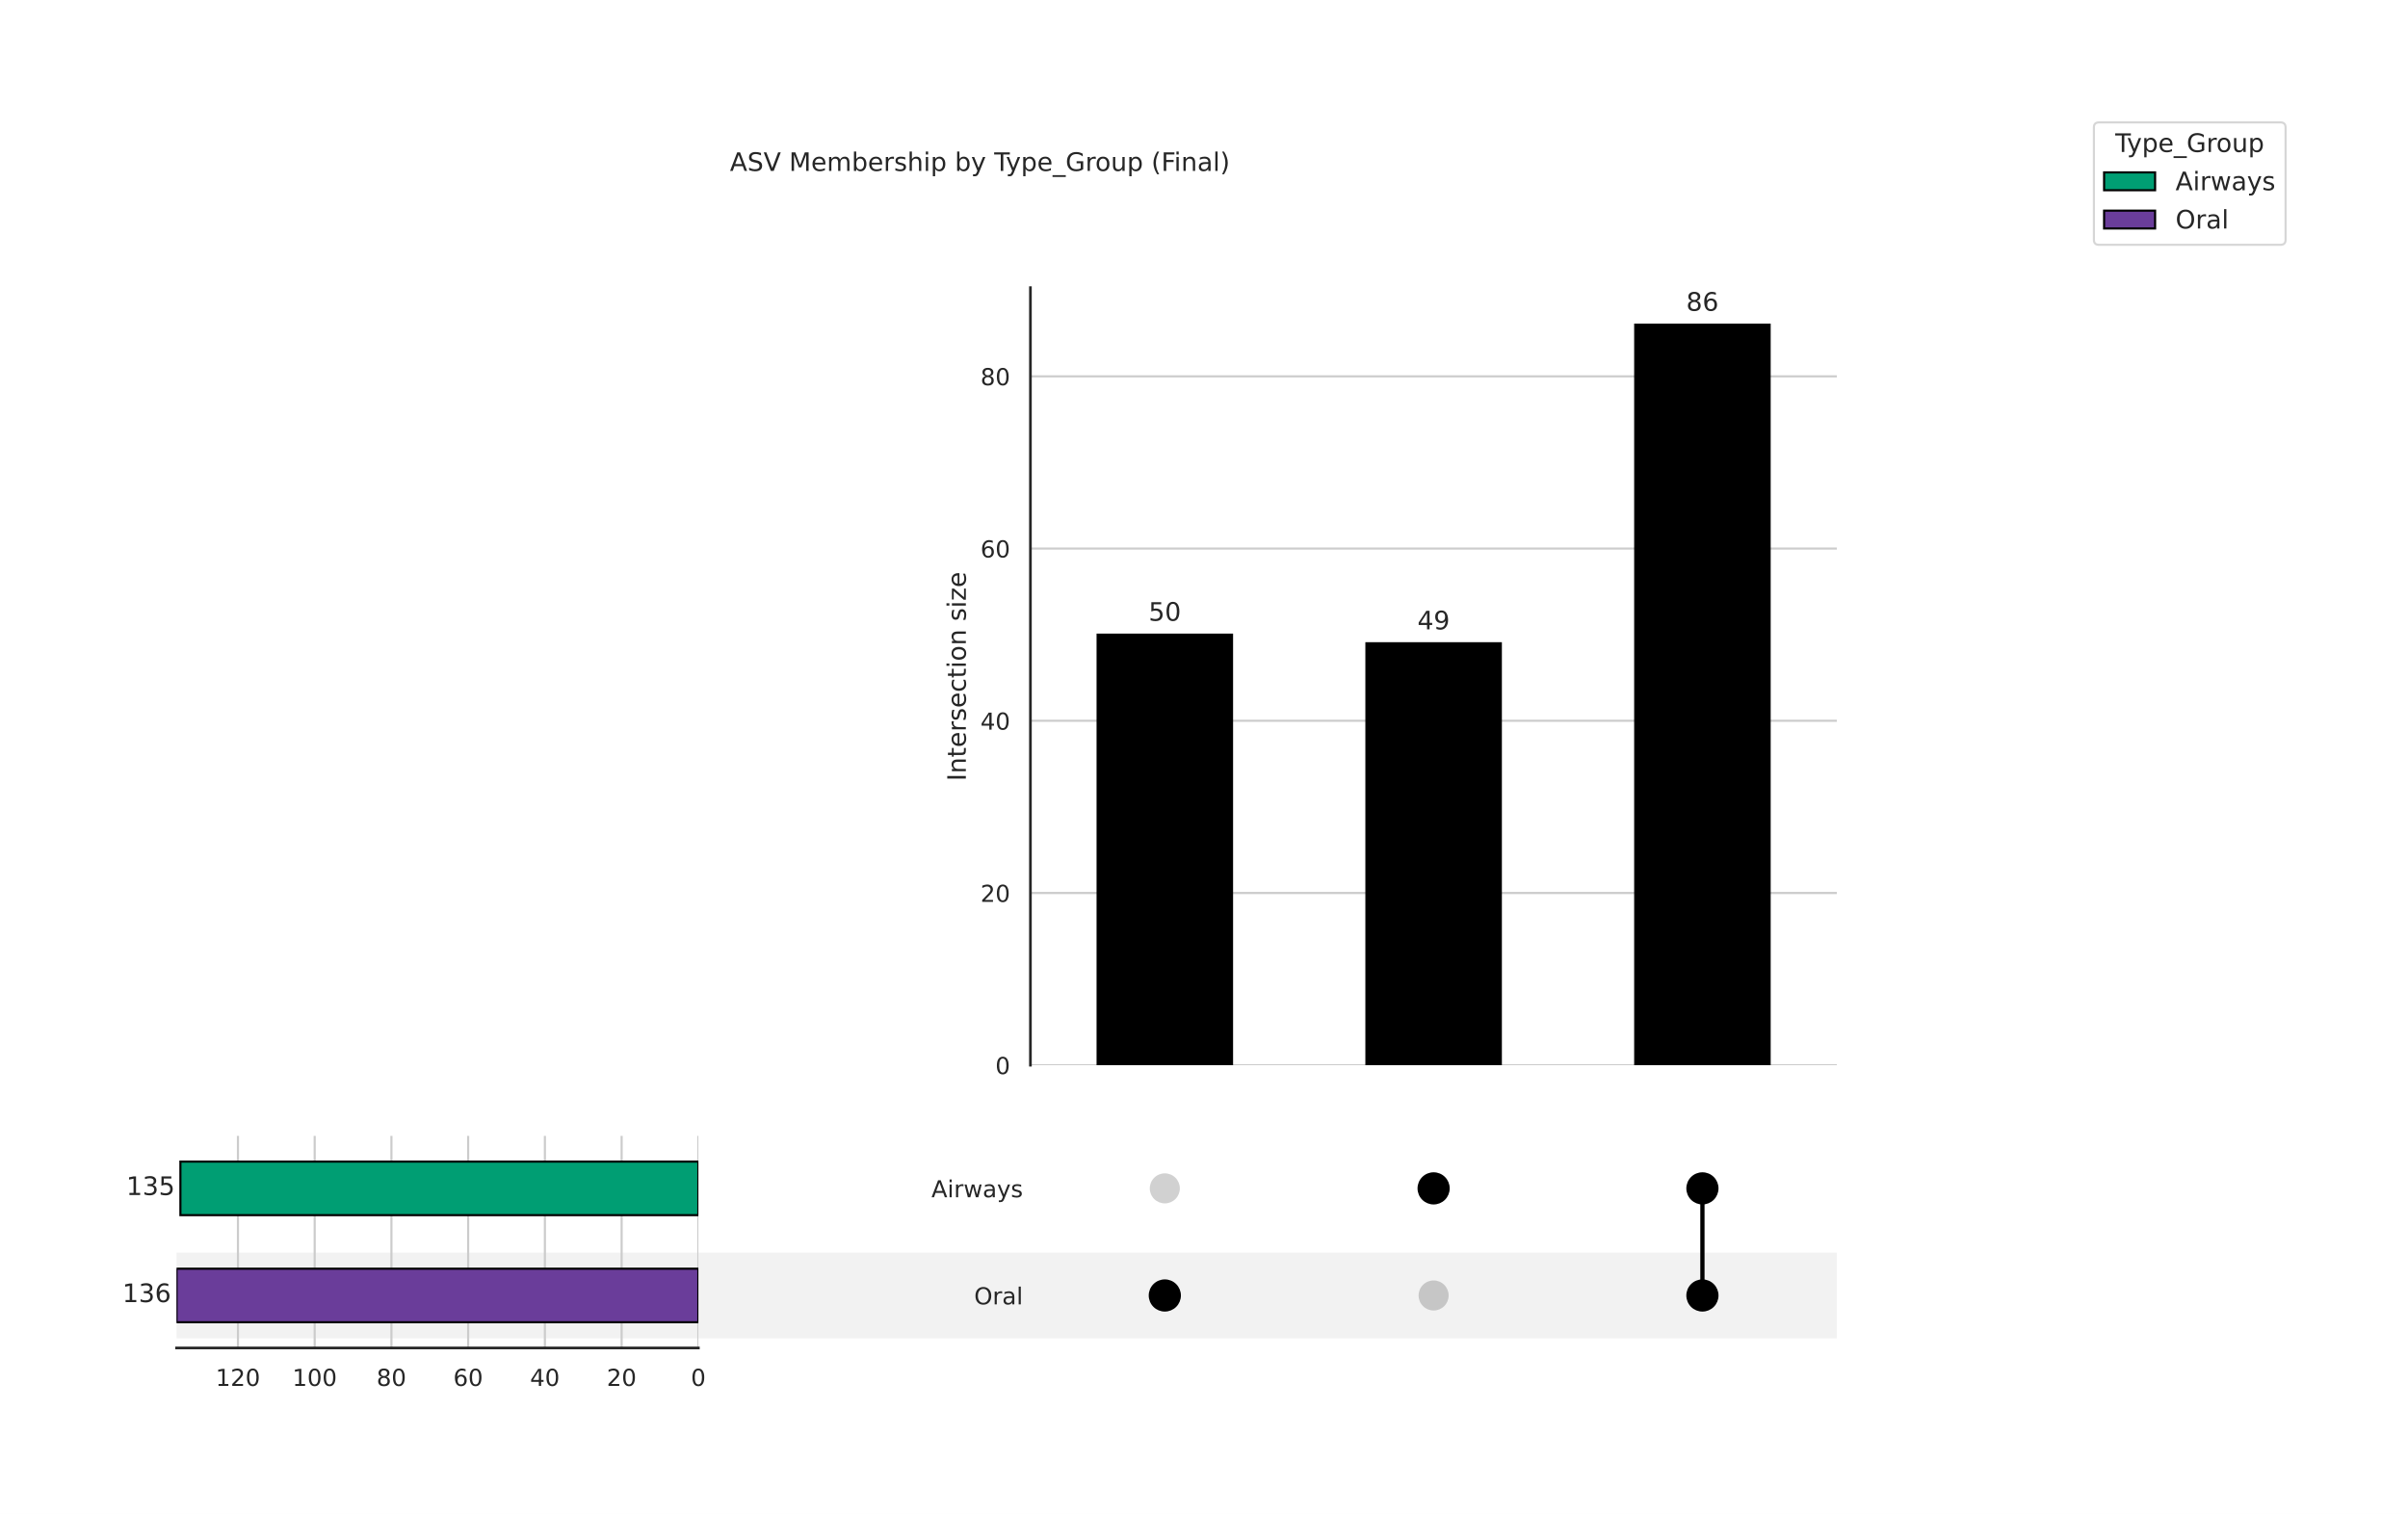
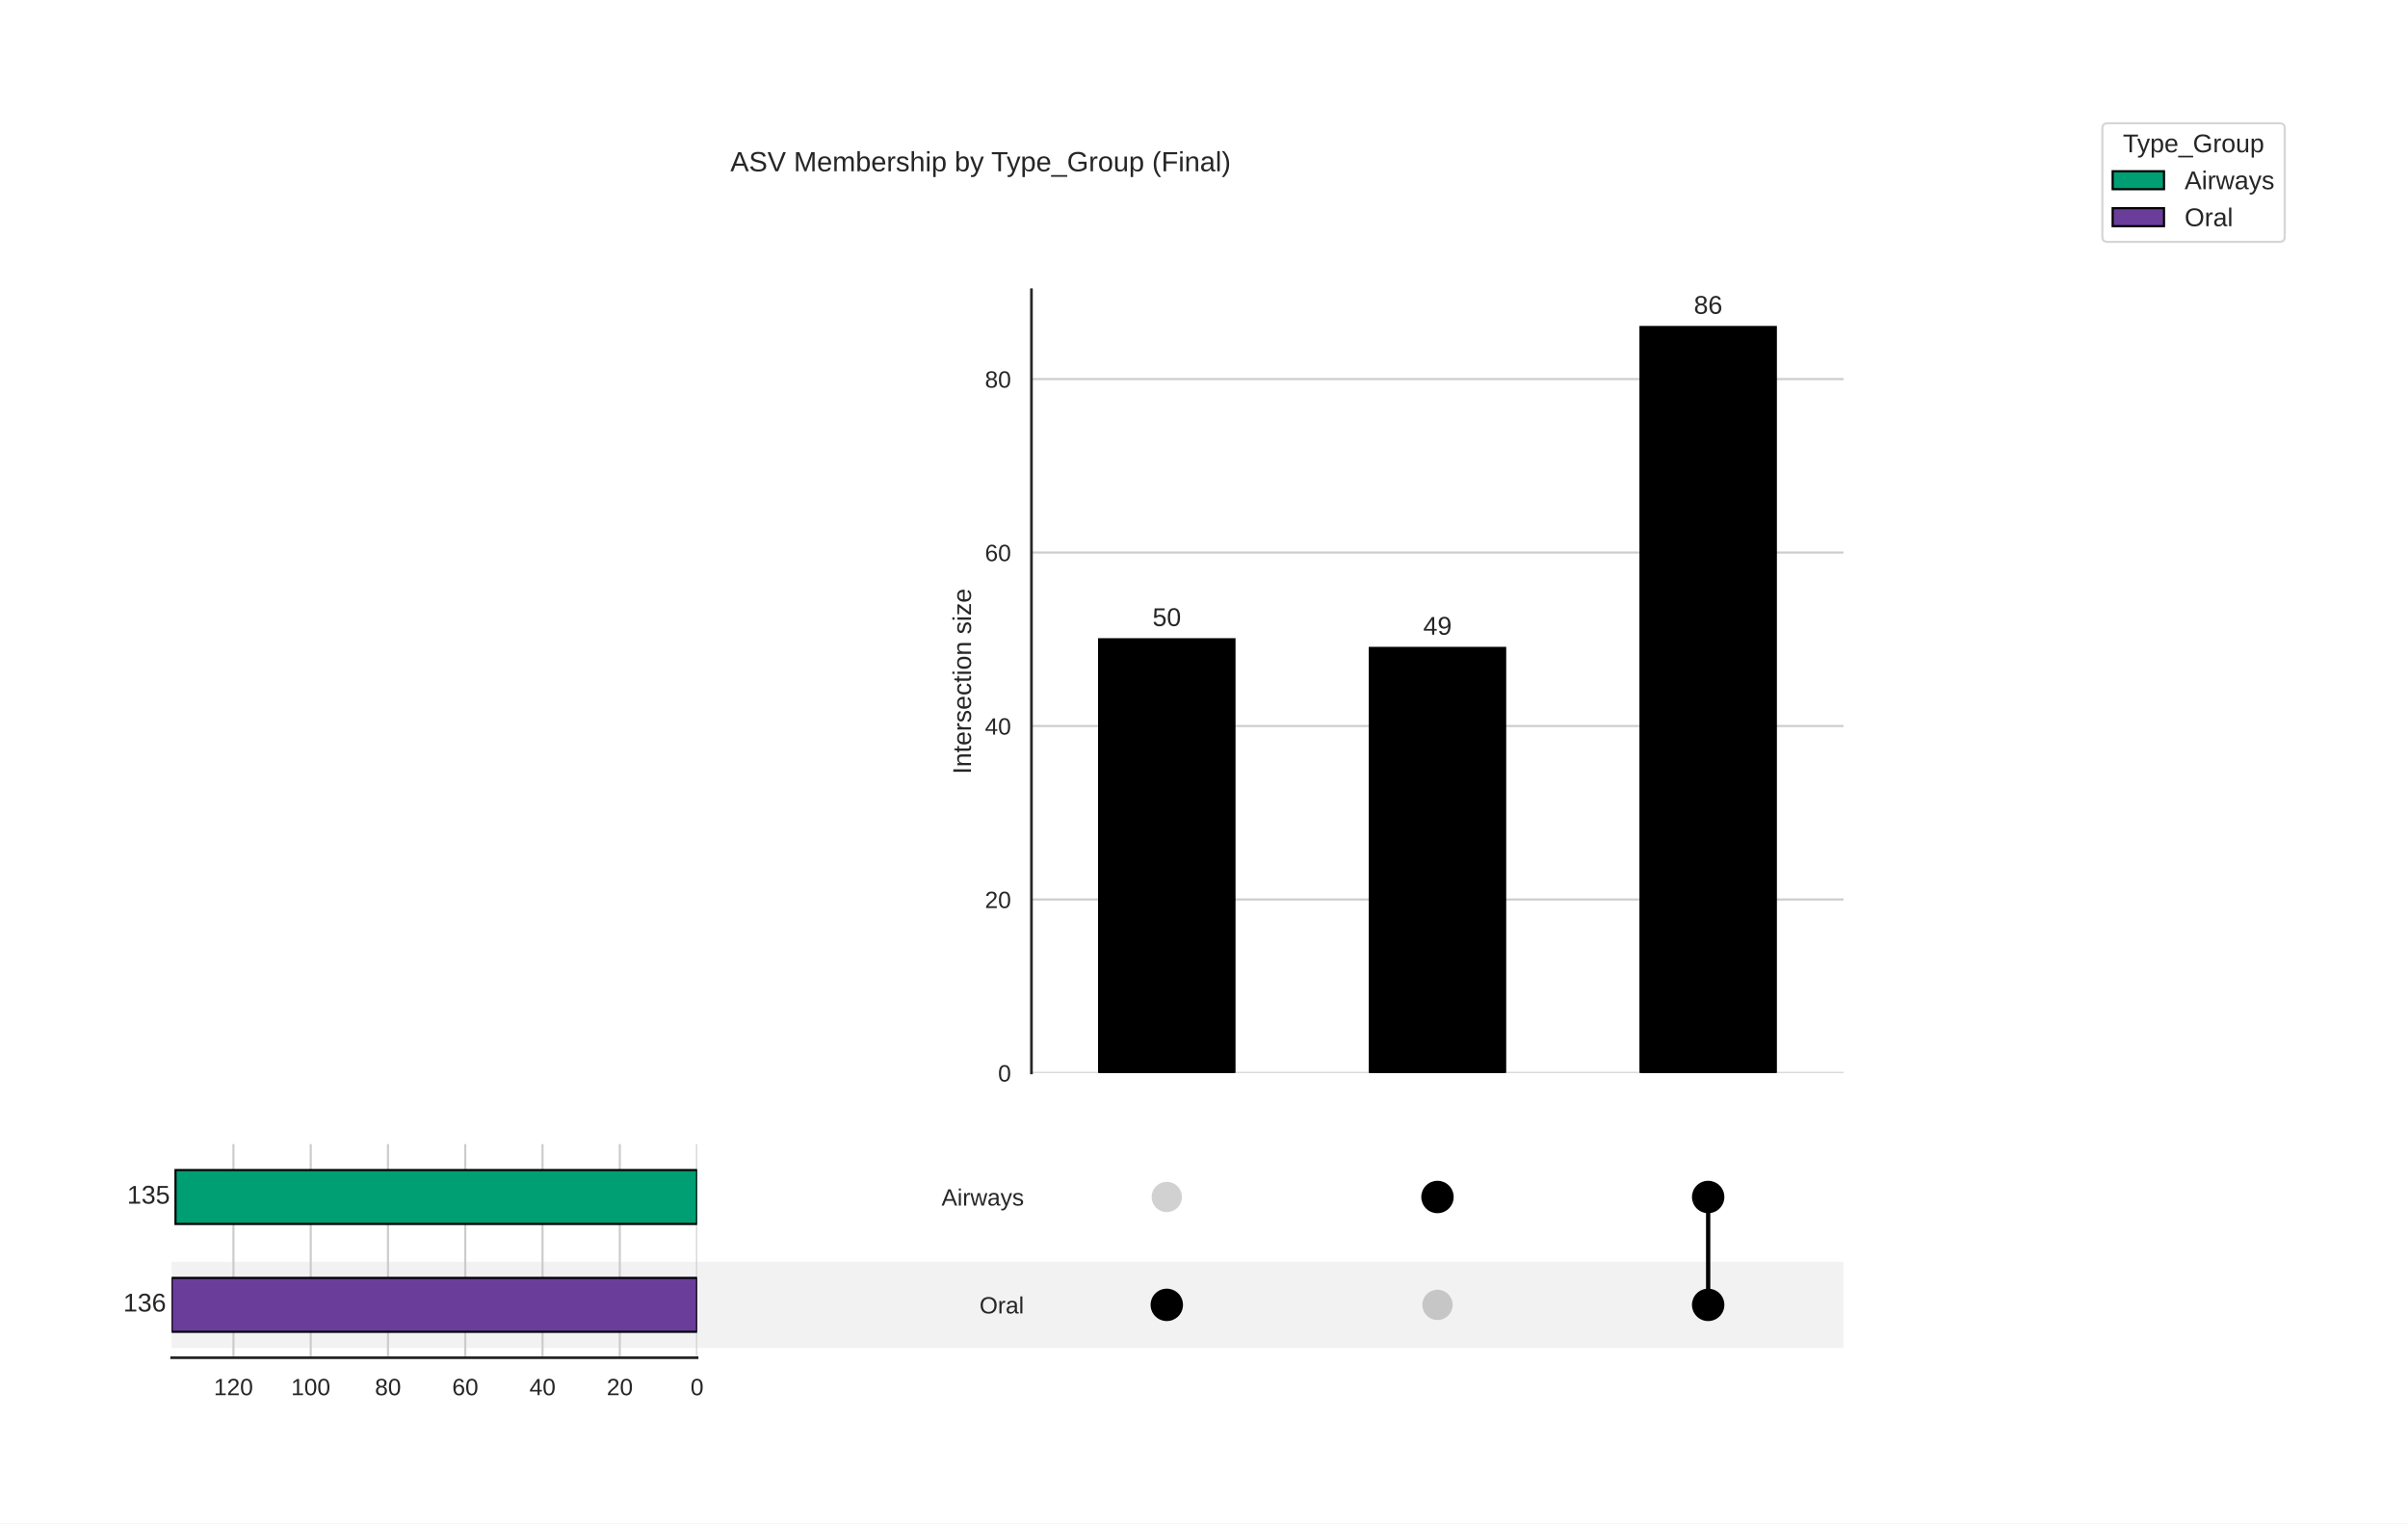
- <svg xmlns="http://www.w3.org/2000/svg" xmlns:xlink="http://www.w3.org/1999/xlink" width="1133.04pt" height="712.42pt" viewBox="0 0 1133.04 712.42" version="1.1">
+ <svg xmlns="http://www.w3.org/2000/svg" xmlns:xlink="http://www.w3.org/1999/xlink" width="1125.163pt" height="711.743pt" viewBox="0 0 1125.163 711.743" version="1.1">
  <defs>
    <style type="text/css">*{stroke-linejoin: round; stroke-linecap: butt}</style>
  </defs>
  <g id="figure_1">
    <g id="patch_1">
-       <path d="M 0 712.42 L 1133.04 712.42 L 1133.04 0 L 0 0 z " style="fill: #ffffff" />
+       <path d="M 0 711.743  L 1125.163 711.743  L 1125.163 0  L 0 0  z " style="fill: #ffffff" />
    </g>
    <g id="axes_1">
      <g id="patch_2">
-         <path d="M 83.083 629.784 L 864.283 629.784 L 864.283 589.464 L 83.083 589.464 z " clip-path="url(#p05e7ec9f07)" style="fill-opacity: 0.051" />
+         <path d="M 80.197 629.784  L 861.397 629.784  L 861.397 589.464  L 80.197 589.464  z " clip-path="url(#pbfe2391618)" style="fill-opacity: 0.051" />
      </g>
      <g id="patch_3">
-         <path d="M 83.083 579.384 L 864.283 579.384 L 864.283 539.064 L 83.083 539.064 L 83.083 579.384 z " clip-path="url(#p05e7ec9f07)" style="fill: none" />
+         <path d="M 80.197 579.384  L 861.397 579.384  L 861.397 539.064  L 80.197 539.064  L 80.197 579.384  z " clip-path="url(#pbfe2391618)" style="fill: none" />
      </g>
      <g id="matplotlib.axis_1" />
      <g id="matplotlib.axis_2" />
    </g>
    <g id="axes_2">
      <g id="matplotlib.axis_3">
        <g id="ytick_1">
          <g id="text_1">
-             <text style="font-size: 11px; font-family: 'DejaVu Sans', sans-serif; text-anchor: end; fill: #262626" x="481.343" y="613.803" transform="rotate(-0 481.343 613.8031)">Oral</text>
+             <text style="font-size: 11px; font-family: 'Arial', 'DejaVu Sans', 'Liberation Sans', 'Bitstream Vera Sans', sans-serif; text-anchor: end; fill: #262626" x="478.457" y="613.631" transform="rotate(-0 478.4573 613.6313)">Oral</text>
          </g>
        </g>
        <g id="ytick_2">
          <g id="text_2">
-             <text style="font-size: 11px; font-family: 'DejaVu Sans', sans-serif; text-anchor: end; fill: #262626" x="481.343" y="563.403" transform="rotate(-0 481.343 563.4031)">Airways</text>
+             <text style="font-size: 11px; font-family: 'Arial', 'DejaVu Sans', 'Liberation Sans', 'Bitstream Vera Sans', sans-serif; text-anchor: end; fill: #262626" x="478.457" y="563.228" transform="rotate(-0 478.4573 563.2282)">Airways</text>
          </g>
        </g>
      </g>
      <g id="LineCollection_1">
-         <path d="M 548.083 609.624 L 548.083 609.624 " clip-path="url(#p7b3d61bfbb)" style="fill: none; stroke: #000000; stroke-width: 2" />
-         <path d="M 674.563 559.224 L 674.563 559.224 " clip-path="url(#p7b3d61bfbb)" style="fill: none; stroke: #000000; stroke-width: 2" />
-         <path d="M 801.043 609.624 L 801.043 559.224 " clip-path="url(#p7b3d61bfbb)" style="fill: none; stroke: #000000; stroke-width: 2" />
+         <path d="M 545.197 609.624  L 545.197 609.624  " clip-path="url(#p9b3c19d988)" style="fill: none; stroke: #000000; stroke-width: 2" />
+         <path d="M 671.677 559.224  L 671.677 559.224  " clip-path="url(#p9b3c19d988)" style="fill: none; stroke: #000000; stroke-width: 2" />
+         <path d="M 798.157 609.624  L 798.157 559.224  " clip-path="url(#p9b3c19d988)" style="fill: none; stroke: #000000; stroke-width: 2" />
      </g>
      <g id="PathCollection_1">
        <defs>
-           <path id="C0_0_bcc25c7039" d="M 0 7.071 C 1.875 7.071 3.674 6.326 5 5 C 6.326 3.674 7.071 1.875 7.071 -0 C 7.071 -1.875 6.326 -3.674 5 -5 C 3.674 -6.326 1.875 -7.071 0 -7.071 C -1.875 -7.071 -3.674 -6.326 -5 -5 C -6.326 -3.674 -7.071 -1.875 -7.071 0 C -7.071 1.875 -6.326 3.674 -5 5 C -3.674 6.326 -1.875 7.071 0 7.071 z " />
+           <path id="C0_0_766b8deea7" d="M 0 7.071  C 1.875 7.071 3.674 6.326 5 5  C 6.326 3.674 7.071 1.875 7.071 -0  C 7.071 -1.875 6.326 -3.674 5 -5  C 3.674 -6.326 1.875 -7.071 0 -7.071  C -1.875 -7.071 -3.674 -6.326 -5 -5  C -6.326 -3.674 -7.071 -1.875 -7.071 0  C -7.071 1.875 -6.326 3.674 -5 5  C -3.674 6.326 -1.875 7.071 0 7.071  z " />
        </defs>
-         <g clip-path="url(#p7b3d61bfbb)">
-           <use xlink:href="#C0_0_bcc25c7039" x="548.083" y="609.624" style="stroke: #000000" />
-         </g>
-         <g clip-path="url(#p7b3d61bfbb)">
-           <use xlink:href="#C0_0_bcc25c7039" x="548.083" y="559.224" style="fill-opacity: 0.18" />
-         </g>
-         <g clip-path="url(#p7b3d61bfbb)">
-           <use xlink:href="#C0_0_bcc25c7039" x="674.563" y="609.624" style="fill-opacity: 0.18" />
-         </g>
-         <g clip-path="url(#p7b3d61bfbb)">
-           <use xlink:href="#C0_0_bcc25c7039" x="674.563" y="559.224" style="stroke: #000000" />
-         </g>
-         <g clip-path="url(#p7b3d61bfbb)">
-           <use xlink:href="#C0_0_bcc25c7039" x="801.043" y="609.624" style="stroke: #000000" />
-         </g>
-         <g clip-path="url(#p7b3d61bfbb)">
-           <use xlink:href="#C0_0_bcc25c7039" x="801.043" y="559.224" style="stroke: #000000" />
+         <g clip-path="url(#p9b3c19d988)">
+           <use xlink:href="#C0_0_766b8deea7" x="545.197" y="609.624" style="stroke: #000000" />
+         </g>
+         <g clip-path="url(#p9b3c19d988)">
+           <use xlink:href="#C0_0_766b8deea7" x="545.197" y="559.224" style="fill-opacity: 0.18" />
+         </g>
+         <g clip-path="url(#p9b3c19d988)">
+           <use xlink:href="#C0_0_766b8deea7" x="671.677" y="609.624" style="fill-opacity: 0.18" />
+         </g>
+         <g clip-path="url(#p9b3c19d988)">
+           <use xlink:href="#C0_0_766b8deea7" x="671.677" y="559.224" style="stroke: #000000" />
+         </g>
+         <g clip-path="url(#p9b3c19d988)">
+           <use xlink:href="#C0_0_766b8deea7" x="798.157" y="609.624" style="stroke: #000000" />
+         </g>
+         <g clip-path="url(#p9b3c19d988)">
+           <use xlink:href="#C0_0_766b8deea7" x="798.157" y="559.224" style="stroke: #000000" />
        </g>
      </g>
    </g>
    <g id="axes_3">
      <g id="matplotlib.axis_4">
        <g id="xtick_1">
          <g id="line2d_1">
-             <path d="M 328.603 634.32 L 328.603 534.528 " clip-path="url(#p1185ffc41a)" style="fill: none; stroke: #cccccc; stroke-linecap: round" />
+             <path d="M 325.717 634.32  L 325.717 534.528  " clip-path="url(#pc47a3d4c4c)" style="fill: none; stroke: #cccccc; stroke-linecap: round" />
          </g>
          <g id="text_3">
-             <text style="font-size: 11px; font-family: 'DejaVu Sans', sans-serif; text-anchor: middle; fill: #262626" x="328.603" y="652.177" transform="rotate(-0 328.603 652.1774)">0</text>
+             <text style="font-size: 11px; font-family: 'Arial', 'DejaVu Sans', 'Liberation Sans', 'Bitstream Vera Sans', sans-serif; text-anchor: middle; fill: #262626" x="325.717" y="651.828" transform="rotate(-0 325.7173 651.8283)">0</text>
          </g>
        </g>
        <g id="xtick_2">
          <g id="line2d_2">
-             <path d="M 292.497 634.32 L 292.497 534.528 " clip-path="url(#p1185ffc41a)" style="fill: none; stroke: #cccccc; stroke-linecap: round" />
+             <path d="M 289.611 634.32  L 289.611 534.528  " clip-path="url(#pc47a3d4c4c)" style="fill: none; stroke: #cccccc; stroke-linecap: round" />
          </g>
          <g id="text_4">
-             <text style="font-size: 11px; font-family: 'DejaVu Sans', sans-serif; text-anchor: middle; fill: #262626" x="292.497" y="652.177" transform="rotate(-0 292.4971 652.1774)">20</text>
+             <text style="font-size: 11px; font-family: 'Arial', 'DejaVu Sans', 'Liberation Sans', 'Bitstream Vera Sans', sans-serif; text-anchor: middle; fill: #262626" x="289.611" y="651.828" transform="rotate(-0 289.6115 651.8283)">20</text>
          </g>
        </g>
        <g id="xtick_3">
          <g id="line2d_3">
-             <path d="M 256.391 634.32 L 256.391 534.528 " clip-path="url(#p1185ffc41a)" style="fill: none; stroke: #cccccc; stroke-linecap: round" />
+             <path d="M 253.506 634.32  L 253.506 534.528  " clip-path="url(#pc47a3d4c4c)" style="fill: none; stroke: #cccccc; stroke-linecap: round" />
          </g>
          <g id="text_5">
-             <text style="font-size: 11px; font-family: 'DejaVu Sans', sans-serif; text-anchor: middle; fill: #262626" x="256.391" y="652.177" transform="rotate(-0 256.3912 652.1774)">40</text>
+             <text style="font-size: 11px; font-family: 'Arial', 'DejaVu Sans', 'Liberation Sans', 'Bitstream Vera Sans', sans-serif; text-anchor: middle; fill: #262626" x="253.506" y="651.828" transform="rotate(-0 253.5056 651.8283)">40</text>
          </g>
        </g>
        <g id="xtick_4">
          <g id="line2d_4">
-             <path d="M 220.285 634.32 L 220.285 534.528 " clip-path="url(#p1185ffc41a)" style="fill: none; stroke: #cccccc; stroke-linecap: round" />
+             <path d="M 217.4 634.32  L 217.4 534.528  " clip-path="url(#pc47a3d4c4c)" style="fill: none; stroke: #cccccc; stroke-linecap: round" />
          </g>
          <g id="text_6">
-             <text style="font-size: 11px; font-family: 'DejaVu Sans', sans-serif; text-anchor: middle; fill: #262626" x="220.285" y="652.177" transform="rotate(-0 220.2853 652.1774)">60</text>
+             <text style="font-size: 11px; font-family: 'Arial', 'DejaVu Sans', 'Liberation Sans', 'Bitstream Vera Sans', sans-serif; text-anchor: middle; fill: #262626" x="217.4" y="651.828" transform="rotate(-0 217.3997 651.8283)">60</text>
          </g>
        </g>
        <g id="xtick_5">
          <g id="line2d_5">
-             <path d="M 184.179 634.32 L 184.179 534.528 " clip-path="url(#p1185ffc41a)" style="fill: none; stroke: #cccccc; stroke-linecap: round" />
+             <path d="M 181.294 634.32  L 181.294 534.528  " clip-path="url(#pc47a3d4c4c)" style="fill: none; stroke: #cccccc; stroke-linecap: round" />
          </g>
          <g id="text_7">
-             <text style="font-size: 11px; font-family: 'DejaVu Sans', sans-serif; text-anchor: middle; fill: #262626" x="184.179" y="652.177" transform="rotate(-0 184.1794 652.1774)">80</text>
+             <text style="font-size: 11px; font-family: 'Arial', 'DejaVu Sans', 'Liberation Sans', 'Bitstream Vera Sans', sans-serif; text-anchor: middle; fill: #262626" x="181.294" y="651.828" transform="rotate(-0 181.2938 651.8283)">80</text>
          </g>
        </g>
        <g id="xtick_6">
          <g id="line2d_6">
-             <path d="M 148.074 634.32 L 148.074 534.528 " clip-path="url(#p1185ffc41a)" style="fill: none; stroke: #cccccc; stroke-linecap: round" />
+             <path d="M 145.188 634.32  L 145.188 534.528  " clip-path="url(#pc47a3d4c4c)" style="fill: none; stroke: #cccccc; stroke-linecap: round" />
          </g>
          <g id="text_8">
-             <text style="font-size: 11px; font-family: 'DejaVu Sans', sans-serif; text-anchor: middle; fill: #262626" x="148.074" y="652.177" transform="rotate(-0 148.0735 652.1774)">100</text>
+             <text style="font-size: 11px; font-family: 'Arial', 'DejaVu Sans', 'Liberation Sans', 'Bitstream Vera Sans', sans-serif; text-anchor: middle; fill: #262626" x="145.188" y="651.828" transform="rotate(-0 145.1879 651.8283)">100</text>
          </g>
        </g>
        <g id="xtick_7">
          <g id="line2d_7">
-             <path d="M 111.968 634.32 L 111.968 534.528 " clip-path="url(#p1185ffc41a)" style="fill: none; stroke: #cccccc; stroke-linecap: round" />
+             <path d="M 109.082 634.32  L 109.082 534.528  " clip-path="url(#pc47a3d4c4c)" style="fill: none; stroke: #cccccc; stroke-linecap: round" />
          </g>
          <g id="text_9">
-             <text style="font-size: 11px; font-family: 'DejaVu Sans', sans-serif; text-anchor: middle; fill: #262626" x="111.968" y="652.177" transform="rotate(-0 111.9677 652.1774)">120</text>
+             <text style="font-size: 11px; font-family: 'Arial', 'DejaVu Sans', 'Liberation Sans', 'Bitstream Vera Sans', sans-serif; text-anchor: middle; fill: #262626" x="109.082" y="651.828" transform="rotate(-0 109.082 651.8283)">120</text>
          </g>
        </g>
      </g>
      <g id="patch_4">
-         <path d="M 328.603 622.224 L 83.083 622.224 L 83.083 597.024 L 328.603 597.024 z " clip-path="url(#p1185ffc41a)" style="fill: #6a3d9a; stroke: #000000; stroke-linejoin: miter" />
+         <path d="M 325.717 622.224  L 80.197 622.224  L 80.197 597.024  L 325.717 597.024  z " clip-path="url(#pc47a3d4c4c)" style="fill: #6a3d9a; stroke: #000000; stroke-linejoin: miter" />
      </g>
      <g id="patch_5">
-         <path d="M 328.603 571.824 L 84.888 571.824 L 84.888 546.624 L 328.603 546.624 z " clip-path="url(#p1185ffc41a)" style="fill: #009e73; stroke: #000000; stroke-linejoin: miter" />
+         <path d="M 325.717 571.824  L 82.003 571.824  L 82.003 546.624  L 325.717 546.624  z " clip-path="url(#pc47a3d4c4c)" style="fill: #009e73; stroke: #000000; stroke-linejoin: miter" />
      </g>
      <g id="patch_6">
-         <path d="M 83.083 634.32 L 328.603 634.32 " style="fill: none; stroke: #262626; stroke-width: 1.25; stroke-linejoin: miter; stroke-linecap: square" />
+         <path d="M 80.197 634.32  L 325.717 634.32  " style="fill: none; stroke: #262626; stroke-width: 1.25; stroke-linejoin: miter; stroke-linecap: square" />
      </g>
      <g id="text_10">
-         <text style="font-size: 12px; font-family: 'DejaVu Sans', sans-serif; text-anchor: end; fill: #262626" x="80.505" y="612.741" transform="rotate(-0 80.505 612.7412)">136</text>
+         <text style="font-size: 12px; font-family: 'Arial', 'DejaVu Sans', 'Liberation Sans', 'Bitstream Vera Sans', sans-serif; text-anchor: end; fill: #262626" x="77.619" y="612.729" transform="rotate(-0 77.61938 612.7295)">136</text>
      </g>
      <g id="text_11">
-         <text style="font-size: 12px; font-family: 'DejaVu Sans', sans-serif; text-anchor: end; fill: #262626" x="82.31" y="562.341" transform="rotate(-0 82.31029 562.3412)">135</text>
+         <text style="font-size: 12px; font-family: 'Arial', 'DejaVu Sans', 'Liberation Sans', 'Bitstream Vera Sans', sans-serif; text-anchor: end; fill: #262626" x="79.425" y="562.329" transform="rotate(-0 79.42467 562.3295)">135</text>
      </g>
    </g>
    <g id="axes_4">
      <g id="patch_7">
-         <path d="M 484.843 501.264 L 864.283 501.264 L 864.283 135.36 L 484.843 135.36 z " style="fill: #ffffff" />
+         <path d="M 481.957 501.264  L 861.397 501.264  L 861.397 135.36  L 481.957 135.36  z " style="fill: #ffffff" />
      </g>
      <g id="matplotlib.axis_5">
        <g id="ytick_3">
          <g id="line2d_8">
-             <path d="M 484.843 501.264 L 864.283 501.264 " clip-path="url(#pbeb420c968)" style="fill: none; stroke: #cccccc; stroke-linecap: round" />
+             <path d="M 481.957 501.264  L 861.397 501.264  " clip-path="url(#p19d3986e14)" style="fill: none; stroke: #cccccc; stroke-linecap: round" />
          </g>
          <g id="text_12">
-             <text style="font-size: 11px; font-family: 'DejaVu Sans', sans-serif; text-anchor: end; fill: #262626" x="475.343" y="505.443" transform="rotate(-0 475.343 505.4427)">0</text>
+             <text style="font-size: 11px; font-family: 'Arial', 'DejaVu Sans', 'Liberation Sans', 'Bitstream Vera Sans', sans-serif; text-anchor: end; fill: #262626" x="472.457" y="505.268" transform="rotate(-0 472.4573 505.2681)">0</text>
          </g>
        </g>
        <g id="ytick_4">
          <g id="line2d_9">
-             <path d="M 484.843 420.222 L 864.283 420.222 " clip-path="url(#pbeb420c968)" style="fill: none; stroke: #cccccc; stroke-linecap: round" />
+             <path d="M 481.957 420.222  L 861.397 420.222  " clip-path="url(#p19d3986e14)" style="fill: none; stroke: #cccccc; stroke-linecap: round" />
          </g>
          <g id="text_13">
-             <text style="font-size: 11px; font-family: 'DejaVu Sans', sans-serif; text-anchor: end; fill: #262626" x="475.343" y="424.401" transform="rotate(-0 475.343 424.4008)">20</text>
+             <text style="font-size: 11px; font-family: 'Arial', 'DejaVu Sans', 'Liberation Sans', 'Bitstream Vera Sans', sans-serif; text-anchor: end; fill: #262626" x="472.457" y="424.226" transform="rotate(-0 472.4573 424.2263)">20</text>
          </g>
        </g>
        <g id="ytick_5">
          <g id="line2d_10">
-             <path d="M 484.843 339.18 L 864.283 339.18 " clip-path="url(#pbeb420c968)" style="fill: none; stroke: #cccccc; stroke-linecap: round" />
+             <path d="M 481.957 339.18  L 861.397 339.18  " clip-path="url(#p19d3986e14)" style="fill: none; stroke: #cccccc; stroke-linecap: round" />
          </g>
          <g id="text_14">
-             <text style="font-size: 11px; font-family: 'DejaVu Sans', sans-serif; text-anchor: end; fill: #262626" x="475.343" y="343.359" transform="rotate(-0 475.343 343.359)">40</text>
+             <text style="font-size: 11px; font-family: 'Arial', 'DejaVu Sans', 'Liberation Sans', 'Bitstream Vera Sans', sans-serif; text-anchor: end; fill: #262626" x="472.457" y="343.184" transform="rotate(-0 472.4573 343.1844)">40</text>
          </g>
        </g>
        <g id="ytick_6">
          <g id="line2d_11">
-             <path d="M 484.843 258.138 L 864.283 258.138 " clip-path="url(#pbeb420c968)" style="fill: none; stroke: #cccccc; stroke-linecap: round" />
+             <path d="M 481.957 258.138  L 861.397 258.138  " clip-path="url(#p19d3986e14)" style="fill: none; stroke: #cccccc; stroke-linecap: round" />
          </g>
          <g id="text_15">
-             <text style="font-size: 11px; font-family: 'DejaVu Sans', sans-serif; text-anchor: end; fill: #262626" x="475.343" y="262.317" transform="rotate(-0 475.343 262.3171)">60</text>
+             <text style="font-size: 11px; font-family: 'Arial', 'DejaVu Sans', 'Liberation Sans', 'Bitstream Vera Sans', sans-serif; text-anchor: end; fill: #262626" x="472.457" y="262.143" transform="rotate(-0 472.4573 262.1426)">60</text>
          </g>
        </g>
        <g id="ytick_7">
          <g id="line2d_12">
-             <path d="M 484.843 177.097 L 864.283 177.097 " clip-path="url(#pbeb420c968)" style="fill: none; stroke: #cccccc; stroke-linecap: round" />
+             <path d="M 481.957 177.097  L 861.397 177.097  " clip-path="url(#p19d3986e14)" style="fill: none; stroke: #cccccc; stroke-linecap: round" />
          </g>
          <g id="text_16">
-             <text style="font-size: 11px; font-family: 'DejaVu Sans', sans-serif; text-anchor: end; fill: #262626" x="475.343" y="181.275" transform="rotate(-0 475.343 181.2753)">80</text>
+             <text style="font-size: 11px; font-family: 'Arial', 'DejaVu Sans', 'Liberation Sans', 'Bitstream Vera Sans', sans-serif; text-anchor: end; fill: #262626" x="472.457" y="181.101" transform="rotate(-0 472.4573 181.1007)">80</text>
          </g>
        </g>
        <g id="text_17">
-           <text style="font-size: 12px; font-family: 'DejaVu Sans', sans-serif; text-anchor: middle; fill: #262626" x="454.463" y="318.312" transform="rotate(-90 454.4626 318.312)">Intersection size</text>
+           <text style="font-size: 12px; font-family: 'Arial', 'DejaVu Sans', 'Liberation Sans', 'Bitstream Vera Sans', sans-serif; text-anchor: middle; fill: #262626" x="453.698" y="318.312" transform="rotate(-90 453.6979 318.312)">Intersection size</text>
        </g>
      </g>
      <g id="patch_8">
-         <path d="M 484.843 501.264 L 484.843 135.36 " style="fill: none; stroke: #262626; stroke-width: 1.25; stroke-linejoin: miter; stroke-linecap: square" />
+         <path d="M 481.957 501.264  L 481.957 135.36  " style="fill: none; stroke: #262626; stroke-width: 1.25; stroke-linejoin: miter; stroke-linecap: square" />
      </g>
      <g id="text_18">
-         <text style="font-size: 12px; font-family: 'DejaVu Sans', sans-serif; text-anchor: middle; fill: #262626" x="548.083" y="292.117" transform="rotate(-0 548.083 292.1175)">50</text>
+         <text style="font-size: 12px; font-family: 'Arial', 'DejaVu Sans', 'Liberation Sans', 'Bitstream Vera Sans', sans-serif; text-anchor: middle; fill: #262626" x="545.197" y="292.475" transform="rotate(-0 545.1973 292.4749)">50</text>
      </g>
      <g id="text_19">
-         <text style="font-size: 12px; font-family: 'DejaVu Sans', sans-serif; text-anchor: middle; fill: #262626" x="674.563" y="296.17" transform="rotate(-0 674.563 296.1696)">49</text>
+         <text style="font-size: 12px; font-family: 'Arial', 'DejaVu Sans', 'Liberation Sans', 'Bitstream Vera Sans', sans-serif; text-anchor: middle; fill: #262626" x="671.677" y="296.527" transform="rotate(-0 671.6773 296.527)">49</text>
      </g>
      <g id="text_20">
-         <text style="font-size: 12px; font-family: 'DejaVu Sans', sans-serif; text-anchor: middle; fill: #262626" x="801.043" y="146.242" transform="rotate(-0 801.043 146.2421)">86</text>
+         <text style="font-size: 12px; font-family: 'Arial', 'DejaVu Sans', 'Liberation Sans', 'Bitstream Vera Sans', sans-serif; text-anchor: middle; fill: #262626" x="798.157" y="146.6" transform="rotate(-0 798.1573 146.5996)">86</text>
      </g>
      <g id="patch_9">
-         <path d="M 516.463 501.264 L 579.703 501.264 L 579.703 298.659 L 516.463 298.659 z " clip-path="url(#pbeb420c968)" style="stroke: #000000; stroke-linejoin: miter" />
+         <path d="M 513.577 501.264  L 576.817 501.264  L 576.817 298.659  L 513.577 298.659  z " clip-path="url(#p19d3986e14)" style="stroke: #000000; stroke-linejoin: miter" />
      </g>
      <g id="patch_10">
-         <path d="M 642.943 501.264 L 706.183 501.264 L 706.183 302.711 L 642.943 302.711 z " clip-path="url(#pbeb420c968)" style="stroke: #000000; stroke-linejoin: miter" />
+         <path d="M 640.057 501.264  L 703.297 501.264  L 703.297 302.711  L 640.057 302.711  z " clip-path="url(#p19d3986e14)" style="stroke: #000000; stroke-linejoin: miter" />
      </g>
      <g id="patch_11">
-         <path d="M 769.423 501.264 L 832.663 501.264 L 832.663 152.784 L 769.423 152.784 z " clip-path="url(#pbeb420c968)" style="stroke: #000000; stroke-linejoin: miter" />
+         <path d="M 766.537 501.264  L 829.777 501.264  L 829.777 152.784  L 766.537 152.784  z " clip-path="url(#p19d3986e14)" style="stroke: #000000; stroke-linejoin: miter" />
      </g>
    </g>
    <g id="text_21">
-       <text style="font-size: 12px; font-family: 'DejaVu Sans', sans-serif; text-anchor: middle; fill: #262626" x="461.083" y="80.438" transform="rotate(-0 461.083 80.43797)">ASV Membership by Type_Group (Final)</text>
+       <text style="font-size: 13px; font-family: 'Arial', 'DejaVu Sans', 'Liberation Sans', 'Bitstream Vera Sans', sans-serif; text-anchor: middle; fill: #262626" x="458.197" y="80.024" transform="rotate(-0 458.1973 80.02435)">ASV Membership by Type_Group (Final)</text>
    </g>
    <g id="legend_1">
      <g id="patch_12">
-         <path d="M 987.643 115.203 L 1073.04 115.203 Q 1075.44 115.203 1075.44 112.803 L 1075.44 60 Q 1075.44 57.6 1073.04 57.6 L 987.643 57.6 Q 985.243 57.6 985.243 60 L 985.243 112.803 Q 985.243 115.203 987.643 115.203 z " style="fill: #ffffff; opacity: 0.8; stroke: #cccccc; stroke-linejoin: miter" />
+         <path d="M 984.757 112.992  L 1065.163 112.992  Q 1067.563 112.992 1067.563 110.592  L 1067.563 60  Q 1067.563 57.6 1065.163 57.6  L 984.757 57.6  Q 982.357 57.6 982.357 60  L 982.357 110.592  Q 982.357 112.992 984.757 112.992  z " style="fill: #ffffff; opacity: 0.8; stroke: #cccccc; stroke-linejoin: miter" />
      </g>
      <g id="text_22">
-         <text style="font-size: 12px; font-family: 'DejaVu Sans', sans-serif; text-anchor: start; fill: #262626" x="995.293" y="71.518" transform="rotate(-0 995.293 71.51812)">Type_Group</text>
+         <text style="font-size: 12px; font-family: 'Arial', 'DejaVu Sans', 'Liberation Sans', 'Bitstream Vera Sans', sans-serif; text-anchor: start; fill: #262626" x="991.942" y="71.136" transform="rotate(-0 991.9423 71.13633)">Type_Group</text>
      </g>
      <g id="patch_13">
-         <path d="M 990.043 89.519 L 1014.043 89.519 L 1014.043 81.119 L 990.043 81.119 z " style="fill: #009e73; stroke: #000000; stroke-linejoin: miter" />
+         <path d="M 987.157 88.398  L 1011.157 88.398  L 1011.157 79.998  L 987.157 79.998  z " style="fill: #009e73; stroke: #000000; stroke-linejoin: miter" />
      </g>
      <g id="text_23">
-         <text style="font-size: 12px; font-family: 'DejaVu Sans', sans-serif; text-anchor: start; fill: #262626" x="1023.643" y="89.519" transform="rotate(-0 1023.643 89.51906)">Airways</text>
+         <text style="font-size: 12px; font-family: 'Arial', 'DejaVu Sans', 'Liberation Sans', 'Bitstream Vera Sans', sans-serif; text-anchor: start; fill: #262626" x="1020.757" y="88.398" transform="rotate(-0 1020.757 88.39828)">Airways</text>
      </g>
      <g id="patch_14">
-         <path d="M 990.043 107.52 L 1014.043 107.52 L 1014.043 99.12 L 990.043 99.12 z " style="fill: #6a3d9a; stroke: #000000; stroke-linejoin: miter" />
+         <path d="M 987.157 105.667  L 1011.157 105.667  L 1011.157 97.267  L 987.157 97.267  z " style="fill: #6a3d9a; stroke: #000000; stroke-linejoin: miter" />
      </g>
      <g id="text_24">
-         <text style="font-size: 12px; font-family: 'DejaVu Sans', sans-serif; text-anchor: start; fill: #262626" x="1023.643" y="107.52" transform="rotate(-0 1023.643 107.52)">Oral</text>
+         <text style="font-size: 12px; font-family: 'Arial', 'DejaVu Sans', 'Liberation Sans', 'Bitstream Vera Sans', sans-serif; text-anchor: start; fill: #262626" x="1020.757" y="105.667" transform="rotate(-0 1020.757 105.667)">Oral</text>
      </g>
    </g>
  </g>
  <defs>
-     <clipPath id="p05e7ec9f07">
-       <rect x="83.083" y="534.528" width="781.2" height="99.792" />
-     </clipPath>
-     <clipPath id="p7b3d61bfbb">
-       <rect x="484.843" y="534.528" width="379.44" height="99.792" />
-     </clipPath>
-     <clipPath id="p1185ffc41a">
-       <rect x="83.083" y="534.528" width="245.52" height="99.792" />
-     </clipPath>
-     <clipPath id="pbeb420c968">
-       <rect x="484.843" y="135.36" width="379.44" height="365.904" />
+     <clipPath id="pbfe2391618">
+       <rect x="80.197" y="534.528" width="781.2" height="99.792" />
+     </clipPath>
+     <clipPath id="p9b3c19d988">
+       <rect x="481.957" y="534.528" width="379.44" height="99.792" />
+     </clipPath>
+     <clipPath id="pc47a3d4c4c">
+       <rect x="80.197" y="534.528" width="245.52" height="99.792" />
+     </clipPath>
+     <clipPath id="p19d3986e14">
+       <rect x="481.957" y="135.36" width="379.44" height="365.904" />
    </clipPath>
  </defs>
</svg>
